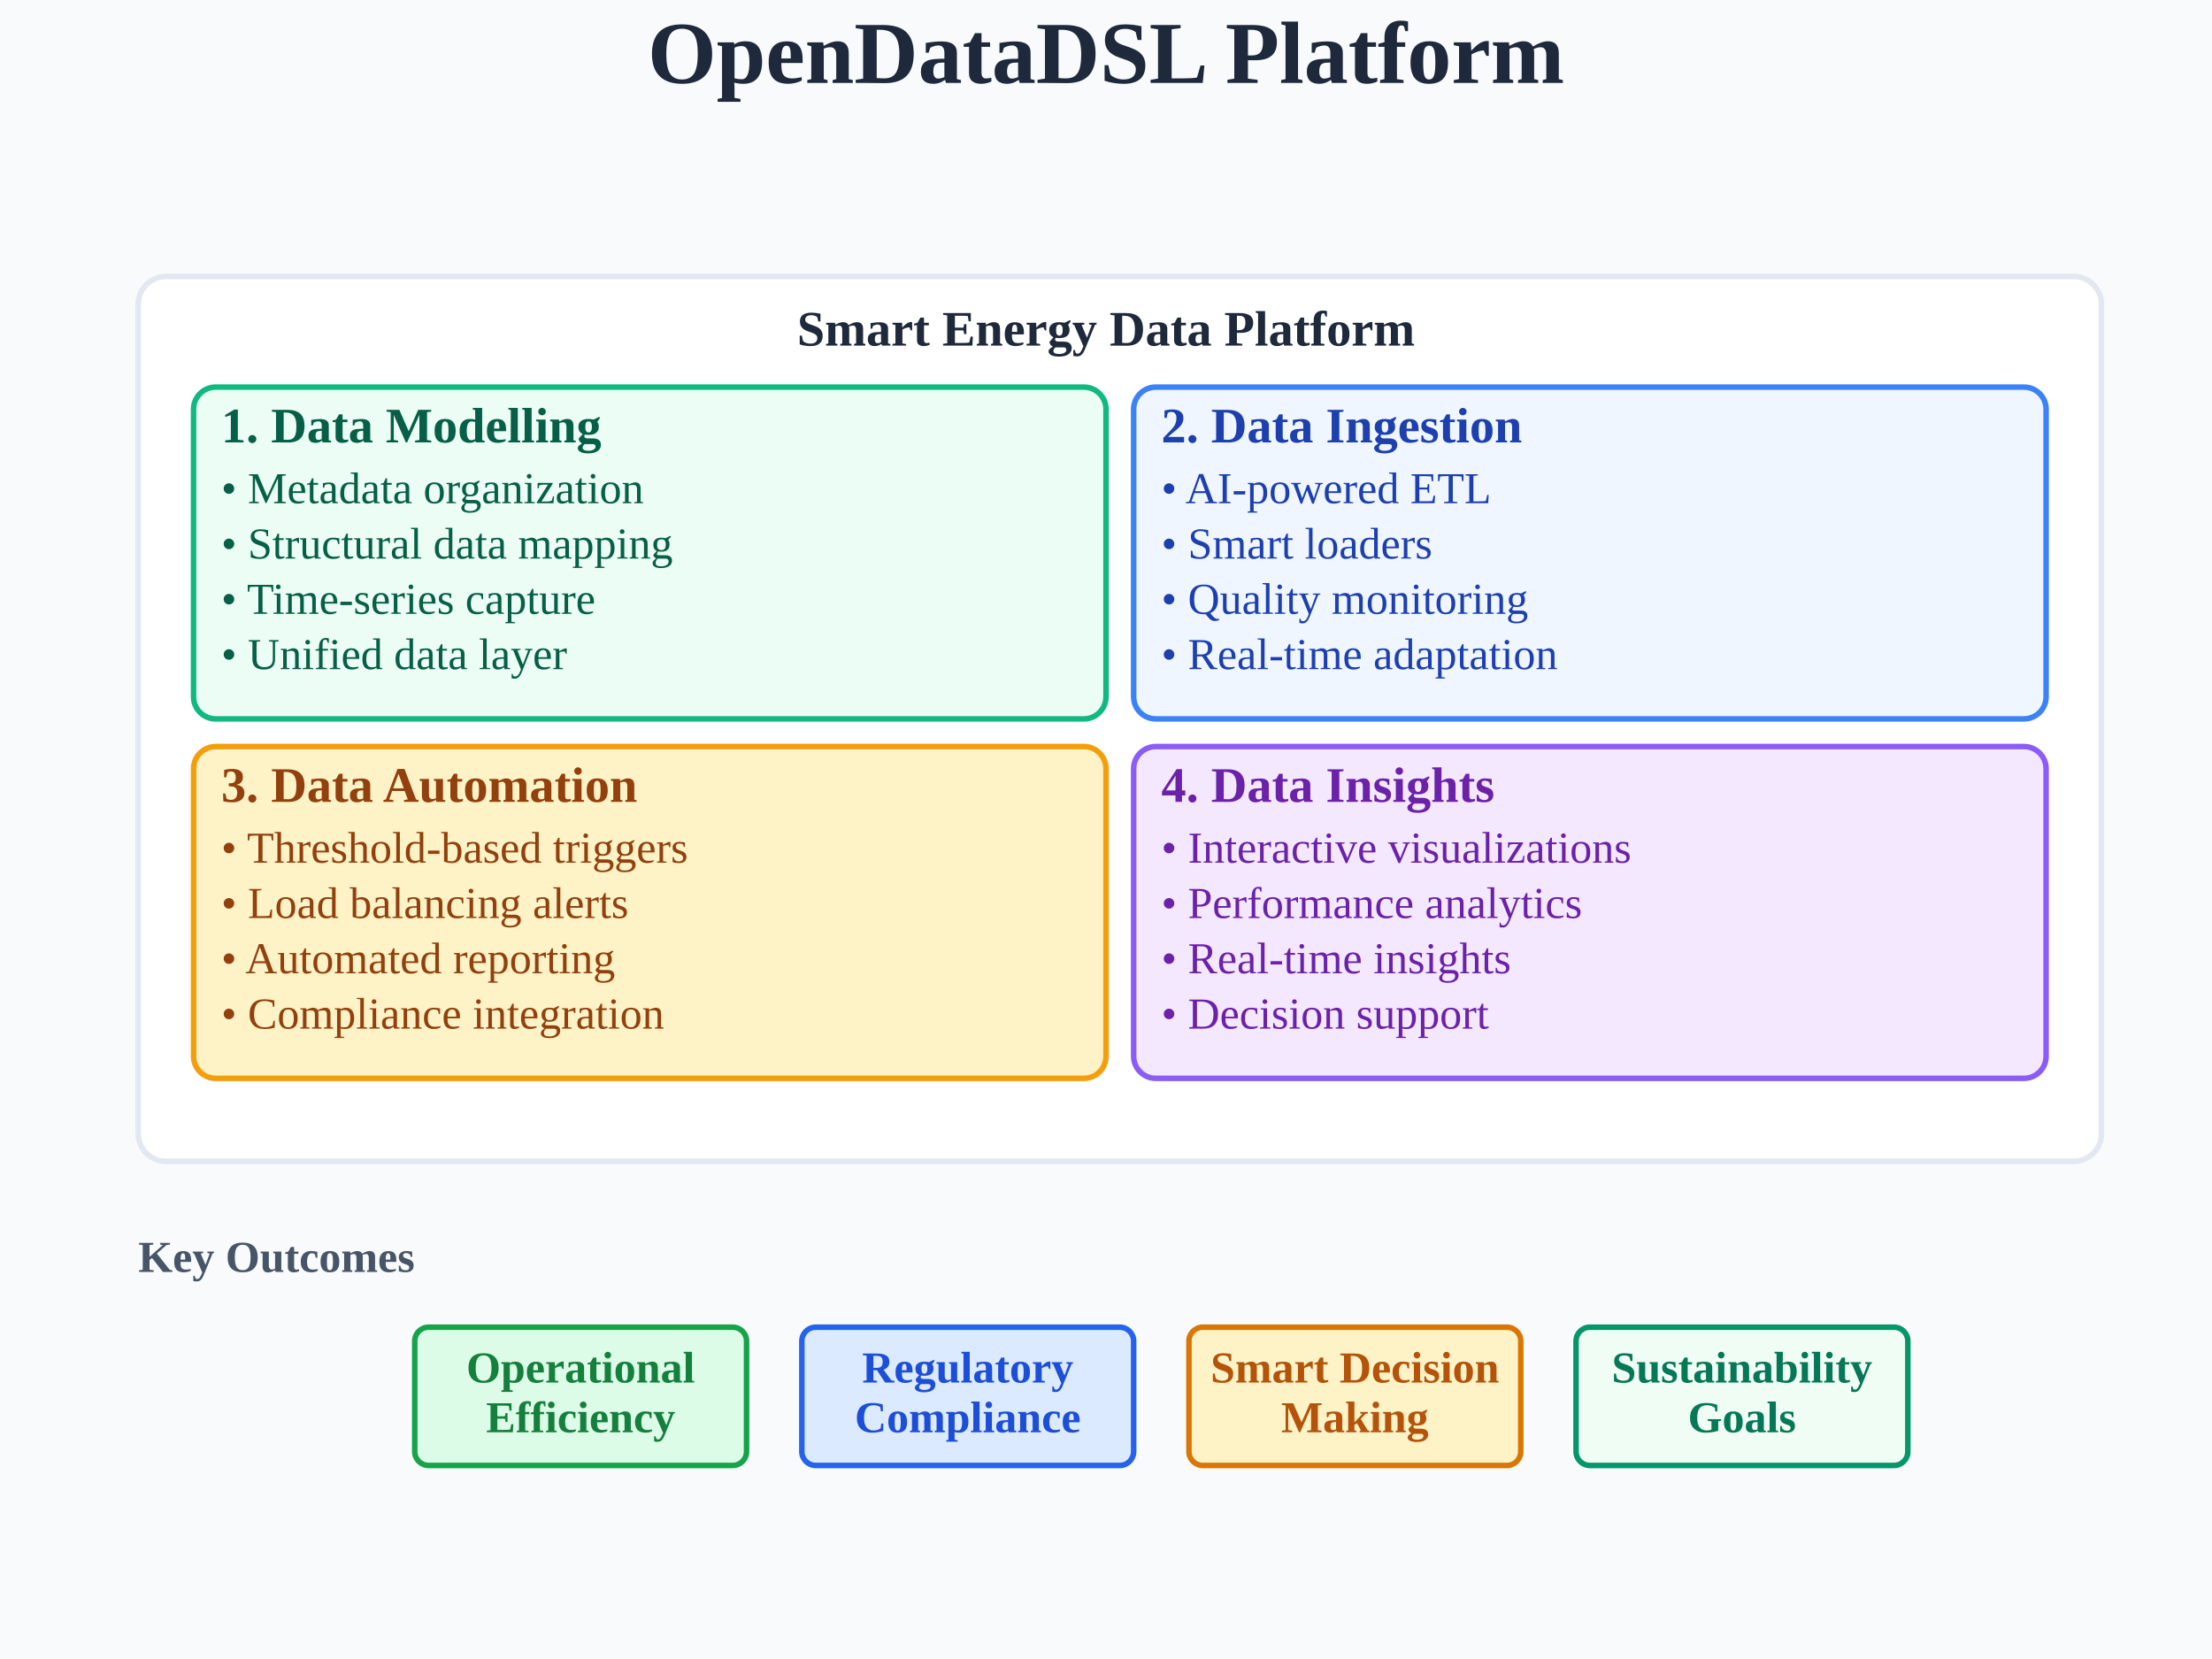
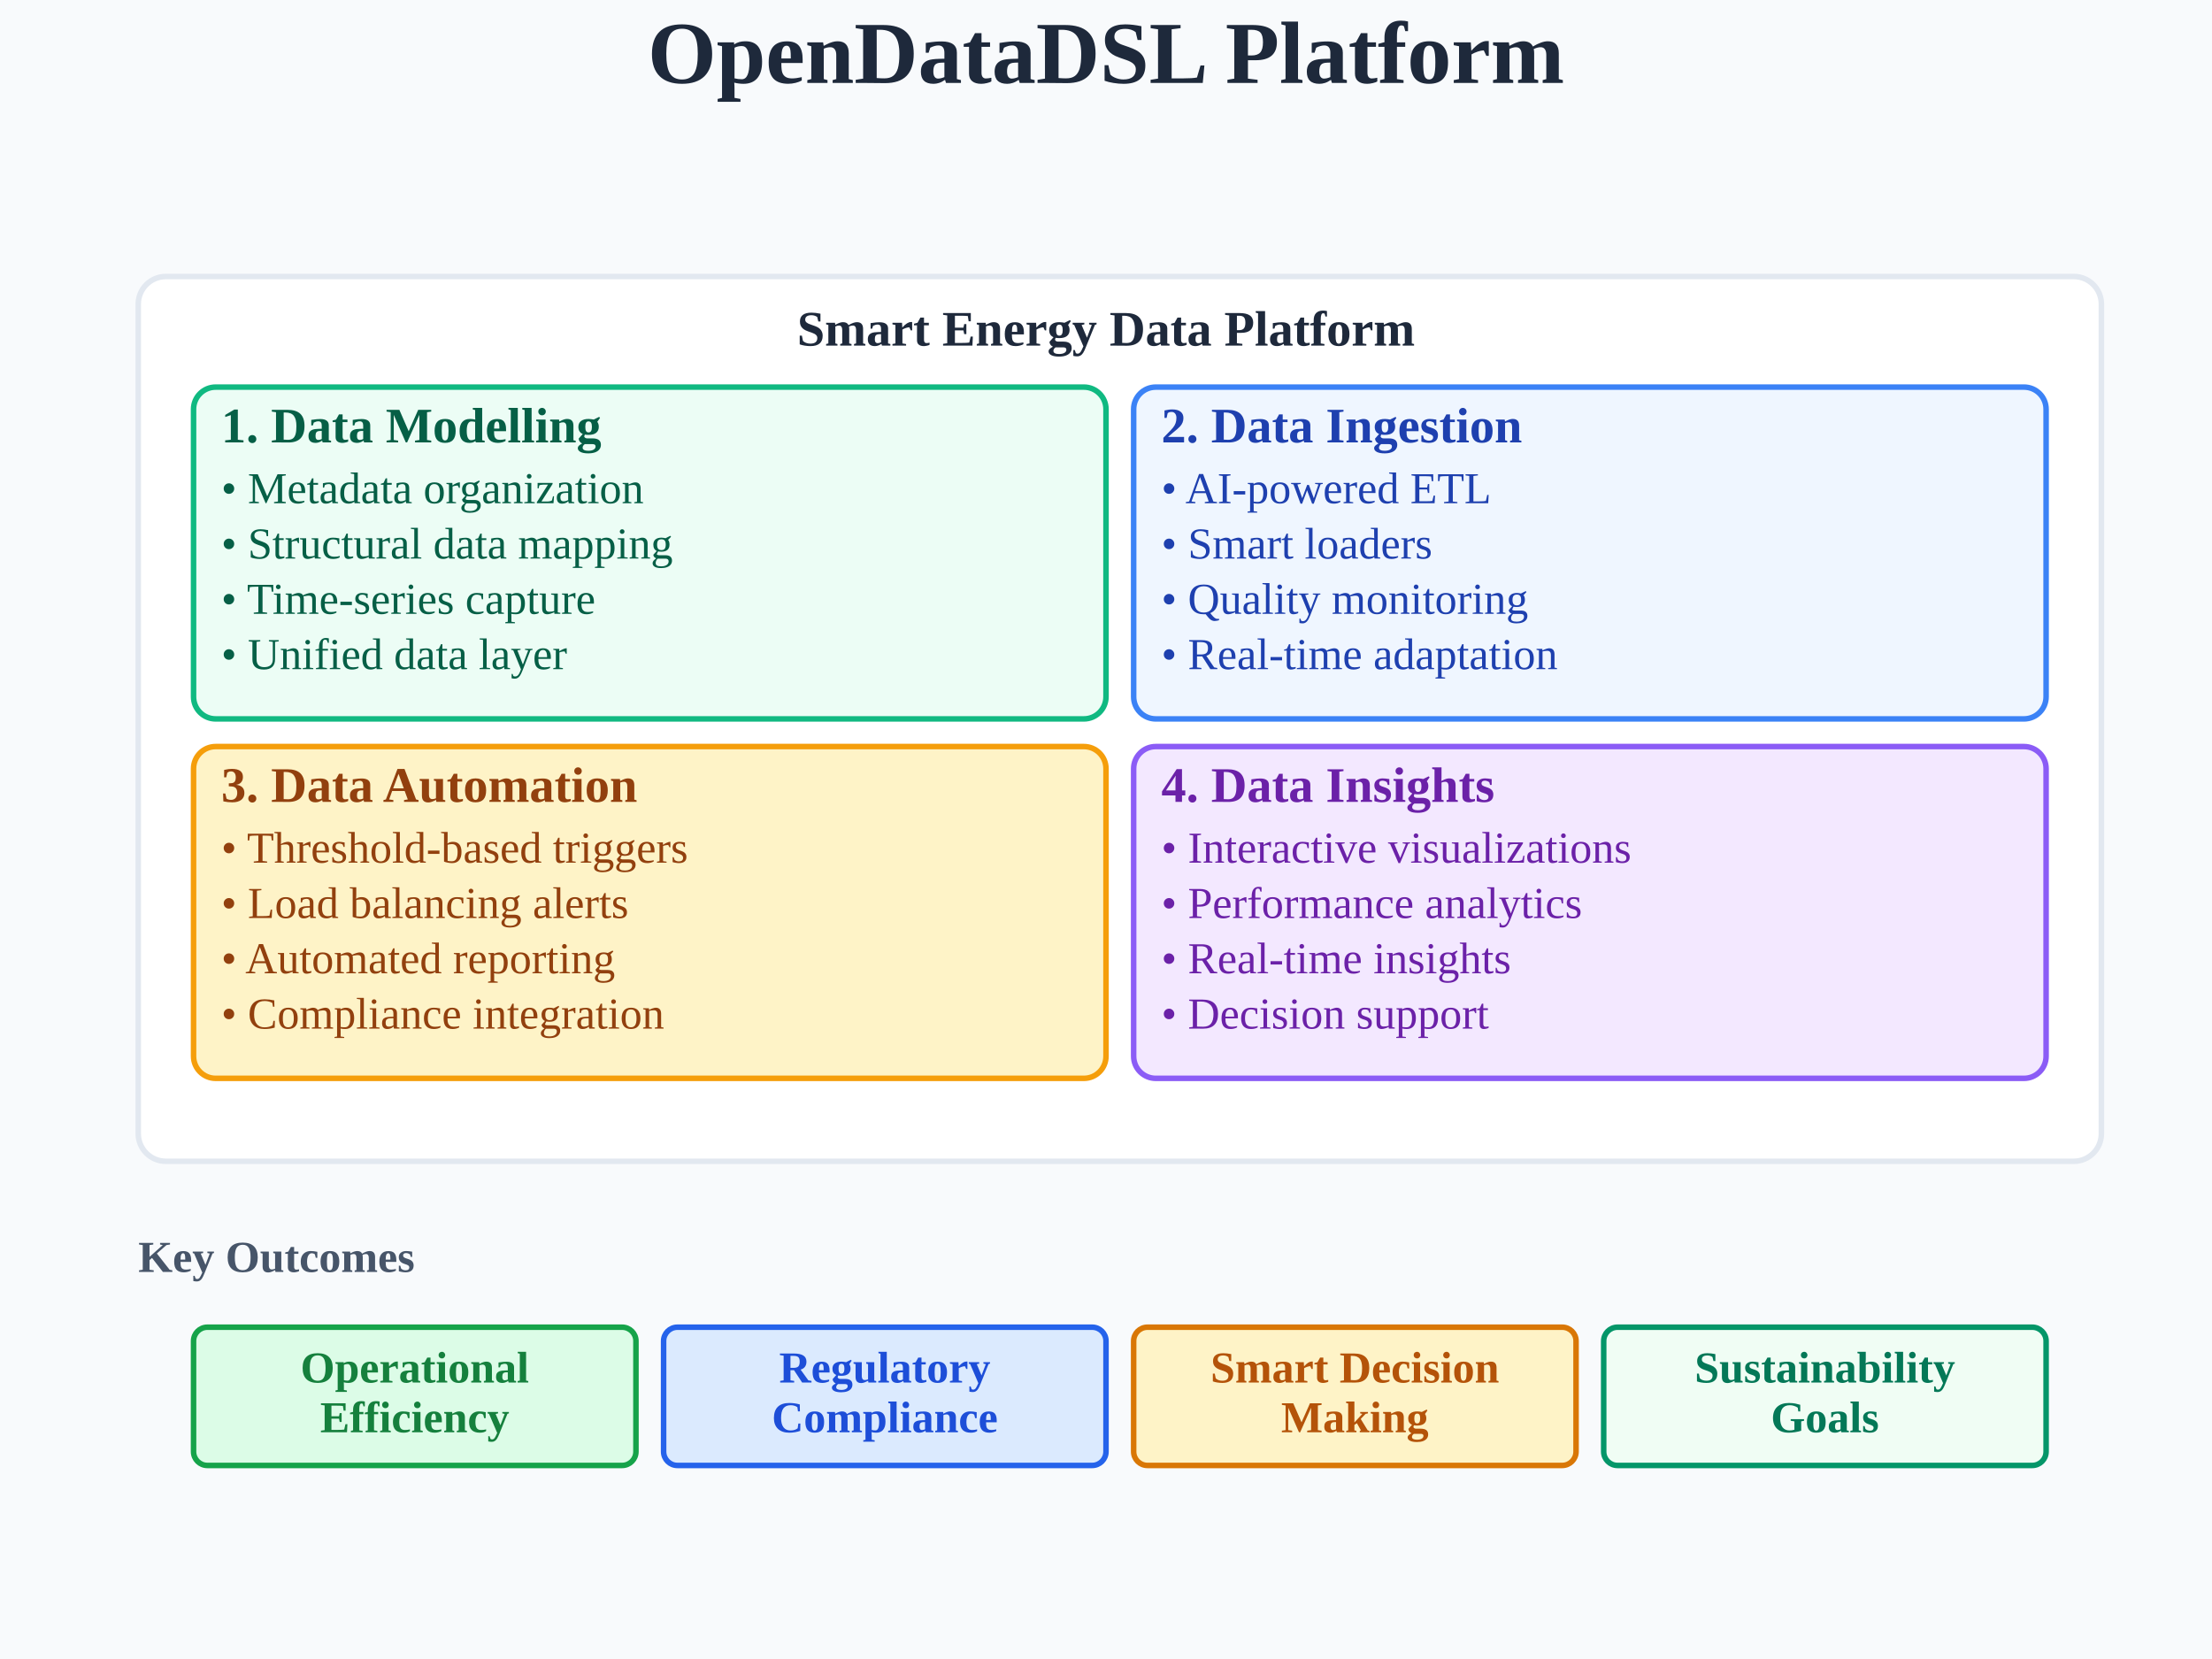
<svg xmlns="http://www.w3.org/2000/svg" viewBox="0 0 800 600">
  <rect width="800" height="600" fill="#f8fafc" />
  <text x="400" y="30" text-anchor="middle" font-size="32" font-weight="bold" fill="#1e293b">
    OpenDataDSL Platform
  </text>
  <rect x="50" y="100" width="710" height="320" fill="#ffffff" stroke="#e2e8f0" stroke-width="2" rx="10" />
  <text x="400" y="125" text-anchor="middle" font-size="18" font-weight="bold" fill="#1e293b">
    Smart Energy Data Platform
  </text>
  <g transform="translate(70, 140)">
    <rect x="0" y="0" width="330" height="120" fill="#ecfdf5" stroke="#10b981" stroke-width="2" rx="8" />
    <text x="10" y="20" font-size="18" font-weight="bold" fill="#065f46">1. Data Modelling</text>
    <text x="10" y="42" font-size="16" fill="#065f46">• Metadata organization</text>
    <text x="10" y="62" font-size="16" fill="#065f46">• Structural data mapping</text>
    <text x="10" y="82" font-size="16" fill="#065f46">• Time-series capture</text>
    <text x="10" y="102" font-size="16" fill="#065f46">• Unified data layer</text>
  </g>
  <g transform="translate(410, 140)">
    <rect x="0" y="0" width="330" height="120" fill="#eff6ff" stroke="#3b82f6" stroke-width="2" rx="8" />
    <text x="10" y="20" font-size="18" font-weight="bold" fill="#1e40af">2. Data Ingestion</text>
    <text x="10" y="42" font-size="16" fill="#1e40af">• AI-powered ETL</text>
    <text x="10" y="62" font-size="16" fill="#1e40af">• Smart loaders</text>
    <text x="10" y="82" font-size="16" fill="#1e40af">• Quality monitoring</text>
    <text x="10" y="102" font-size="16" fill="#1e40af">• Real-time adaptation</text>
  </g>
  <g transform="translate(70, 270)">
    <rect x="0" y="0" width="330" height="120" fill="#fef3c7" stroke="#f59e0b" stroke-width="2" rx="8" />
    <text x="10" y="20" font-size="18" font-weight="bold" fill="#92400e">3. Data Automation</text>
    <text x="10" y="42" font-size="16" fill="#92400e">• Threshold-based triggers</text>
    <text x="10" y="62" font-size="16" fill="#92400e">• Load balancing alerts</text>
    <text x="10" y="82" font-size="16" fill="#92400e">• Automated reporting</text>
    <text x="10" y="102" font-size="16" fill="#92400e">• Compliance integration</text>
  </g>
  <g transform="translate(410, 270)">
    <rect x="0" y="0" width="330" height="120" fill="#f3e8ff" stroke="#8b5cf6" stroke-width="2" rx="8" />
    <text x="10" y="20" font-size="18" font-weight="bold" fill="#6b21a8">4. Data Insights</text>
    <text x="10" y="42" font-size="16" fill="#6b21a8">• Interactive visualizations</text>
    <text x="10" y="62" font-size="16" fill="#6b21a8">• Performance analytics</text>
    <text x="10" y="82" font-size="16" fill="#6b21a8">• Real-time insights</text>
    <text x="10" y="102" font-size="16" fill="#6b21a8">• Decision support</text>
  </g>
  <g transform="translate(50, 460)">
    <text x="0" y="0" font-size="16" font-weight="bold" fill="#475569">Key Outcomes</text>
-     <g transform="translate(100, 20)">
-       <rect x="0" y="0" width="120" height="50" fill="#dcfce7" stroke="#16a34a" stroke-width="2" rx="5" />
-       <text x="60" y="20" text-anchor="middle" font-size="16" font-weight="bold" fill="#15803d">Operational</text>
-       <text x="60" y="38" text-anchor="middle" font-size="16" font-weight="bold" fill="#15803d">Efficiency</text>
+     <g transform="translate(20, 20)">
+       <rect x="0" y="0" width="160" height="50" fill="#dcfce7" stroke="#16a34a" stroke-width="2" rx="5" />
+       <text x="80" y="20" text-anchor="middle" font-size="16" font-weight="bold" fill="#15803d">Operational</text>
+       <text x="80" y="38" text-anchor="middle" font-size="16" font-weight="bold" fill="#15803d">Efficiency</text>
    </g>
-     <g transform="translate(240, 20)">
-       <rect x="0" y="0" width="120" height="50" fill="#dbeafe" stroke="#2563eb" stroke-width="2" rx="5" />
-       <text x="60" y="20" text-anchor="middle" font-size="16" font-weight="bold" fill="#1d4ed8">Regulatory</text>
-       <text x="60" y="38" text-anchor="middle" font-size="16" font-weight="bold" fill="#1d4ed8">Compliance</text>
+     <g transform="translate(190, 20)">
+       <rect x="0" y="0" width="160" height="50" fill="#dbeafe" stroke="#2563eb" stroke-width="2" rx="5" />
+       <text x="80" y="20" text-anchor="middle" font-size="16" font-weight="bold" fill="#1d4ed8">Regulatory</text>
+       <text x="80" y="38" text-anchor="middle" font-size="16" font-weight="bold" fill="#1d4ed8">Compliance</text>
    </g>
-     <g transform="translate(380, 20)">
-       <rect x="0" y="0" width="120" height="50" fill="#fef3c7" stroke="#d97706" stroke-width="2" rx="5" />
-       <text x="60" y="20" text-anchor="middle" font-size="16" font-weight="bold" fill="#b45309">Smart Decision</text>
-       <text x="60" y="38" text-anchor="middle" font-size="16" font-weight="bold" fill="#b45309">Making</text>
+     <g transform="translate(360, 20)">
+       <rect x="0" y="0" width="160" height="50" fill="#fef3c7" stroke="#d97706" stroke-width="2" rx="5" />
+       <text x="80" y="20" text-anchor="middle" font-size="16" font-weight="bold" fill="#b45309">Smart Decision</text>
+       <text x="80" y="38" text-anchor="middle" font-size="16" font-weight="bold" fill="#b45309">Making</text>
    </g>
-     <g transform="translate(520, 20)">
-       <rect x="0" y="0" width="120" height="50" fill="#f0fdf4" stroke="#059669" stroke-width="2" rx="5" />
-       <text x="60" y="20" text-anchor="middle" font-size="16" font-weight="bold" fill="#047857">Sustainability</text>
-       <text x="60" y="38" text-anchor="middle" font-size="16" font-weight="bold" fill="#047857">Goals</text>
+     <g transform="translate(530, 20)">
+       <rect x="0" y="0" width="160" height="50" fill="#f0fdf4" stroke="#059669" stroke-width="2" rx="5" />
+       <text x="80" y="20" text-anchor="middle" font-size="16" font-weight="bold" fill="#047857">Sustainability</text>
+       <text x="80" y="38" text-anchor="middle" font-size="16" font-weight="bold" fill="#047857">Goals</text>
    </g>
  </g>
</svg>
